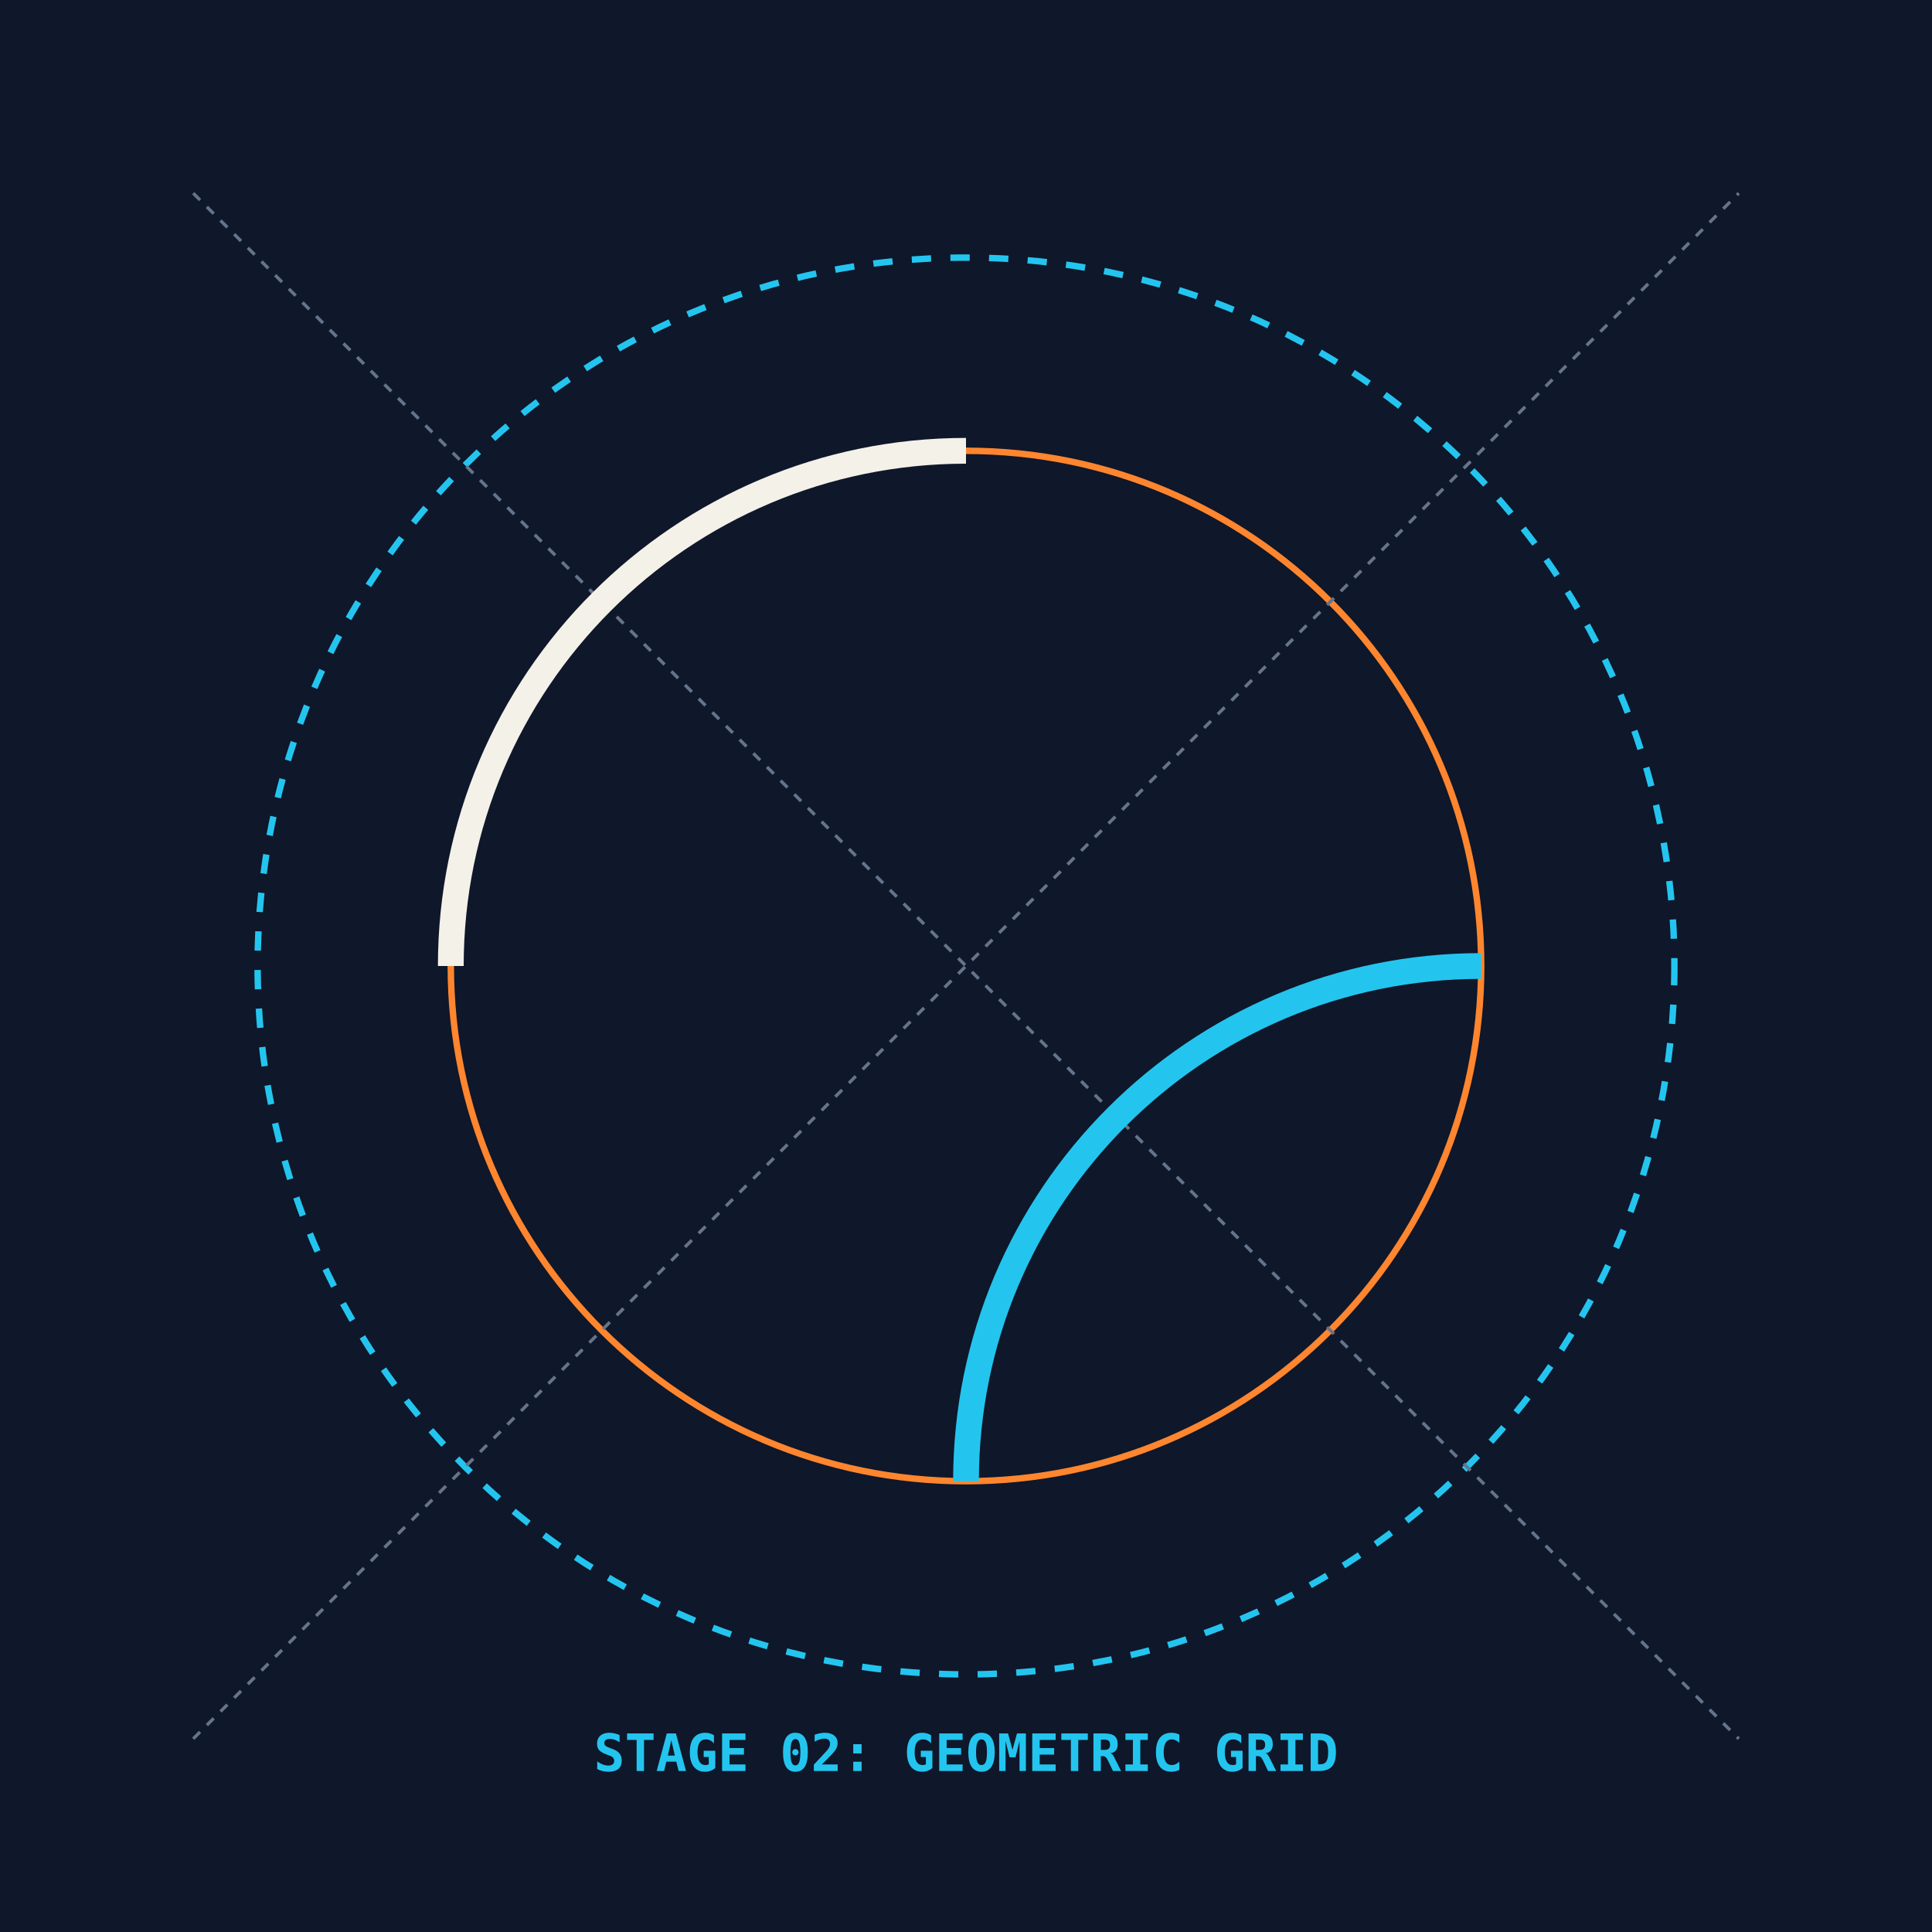
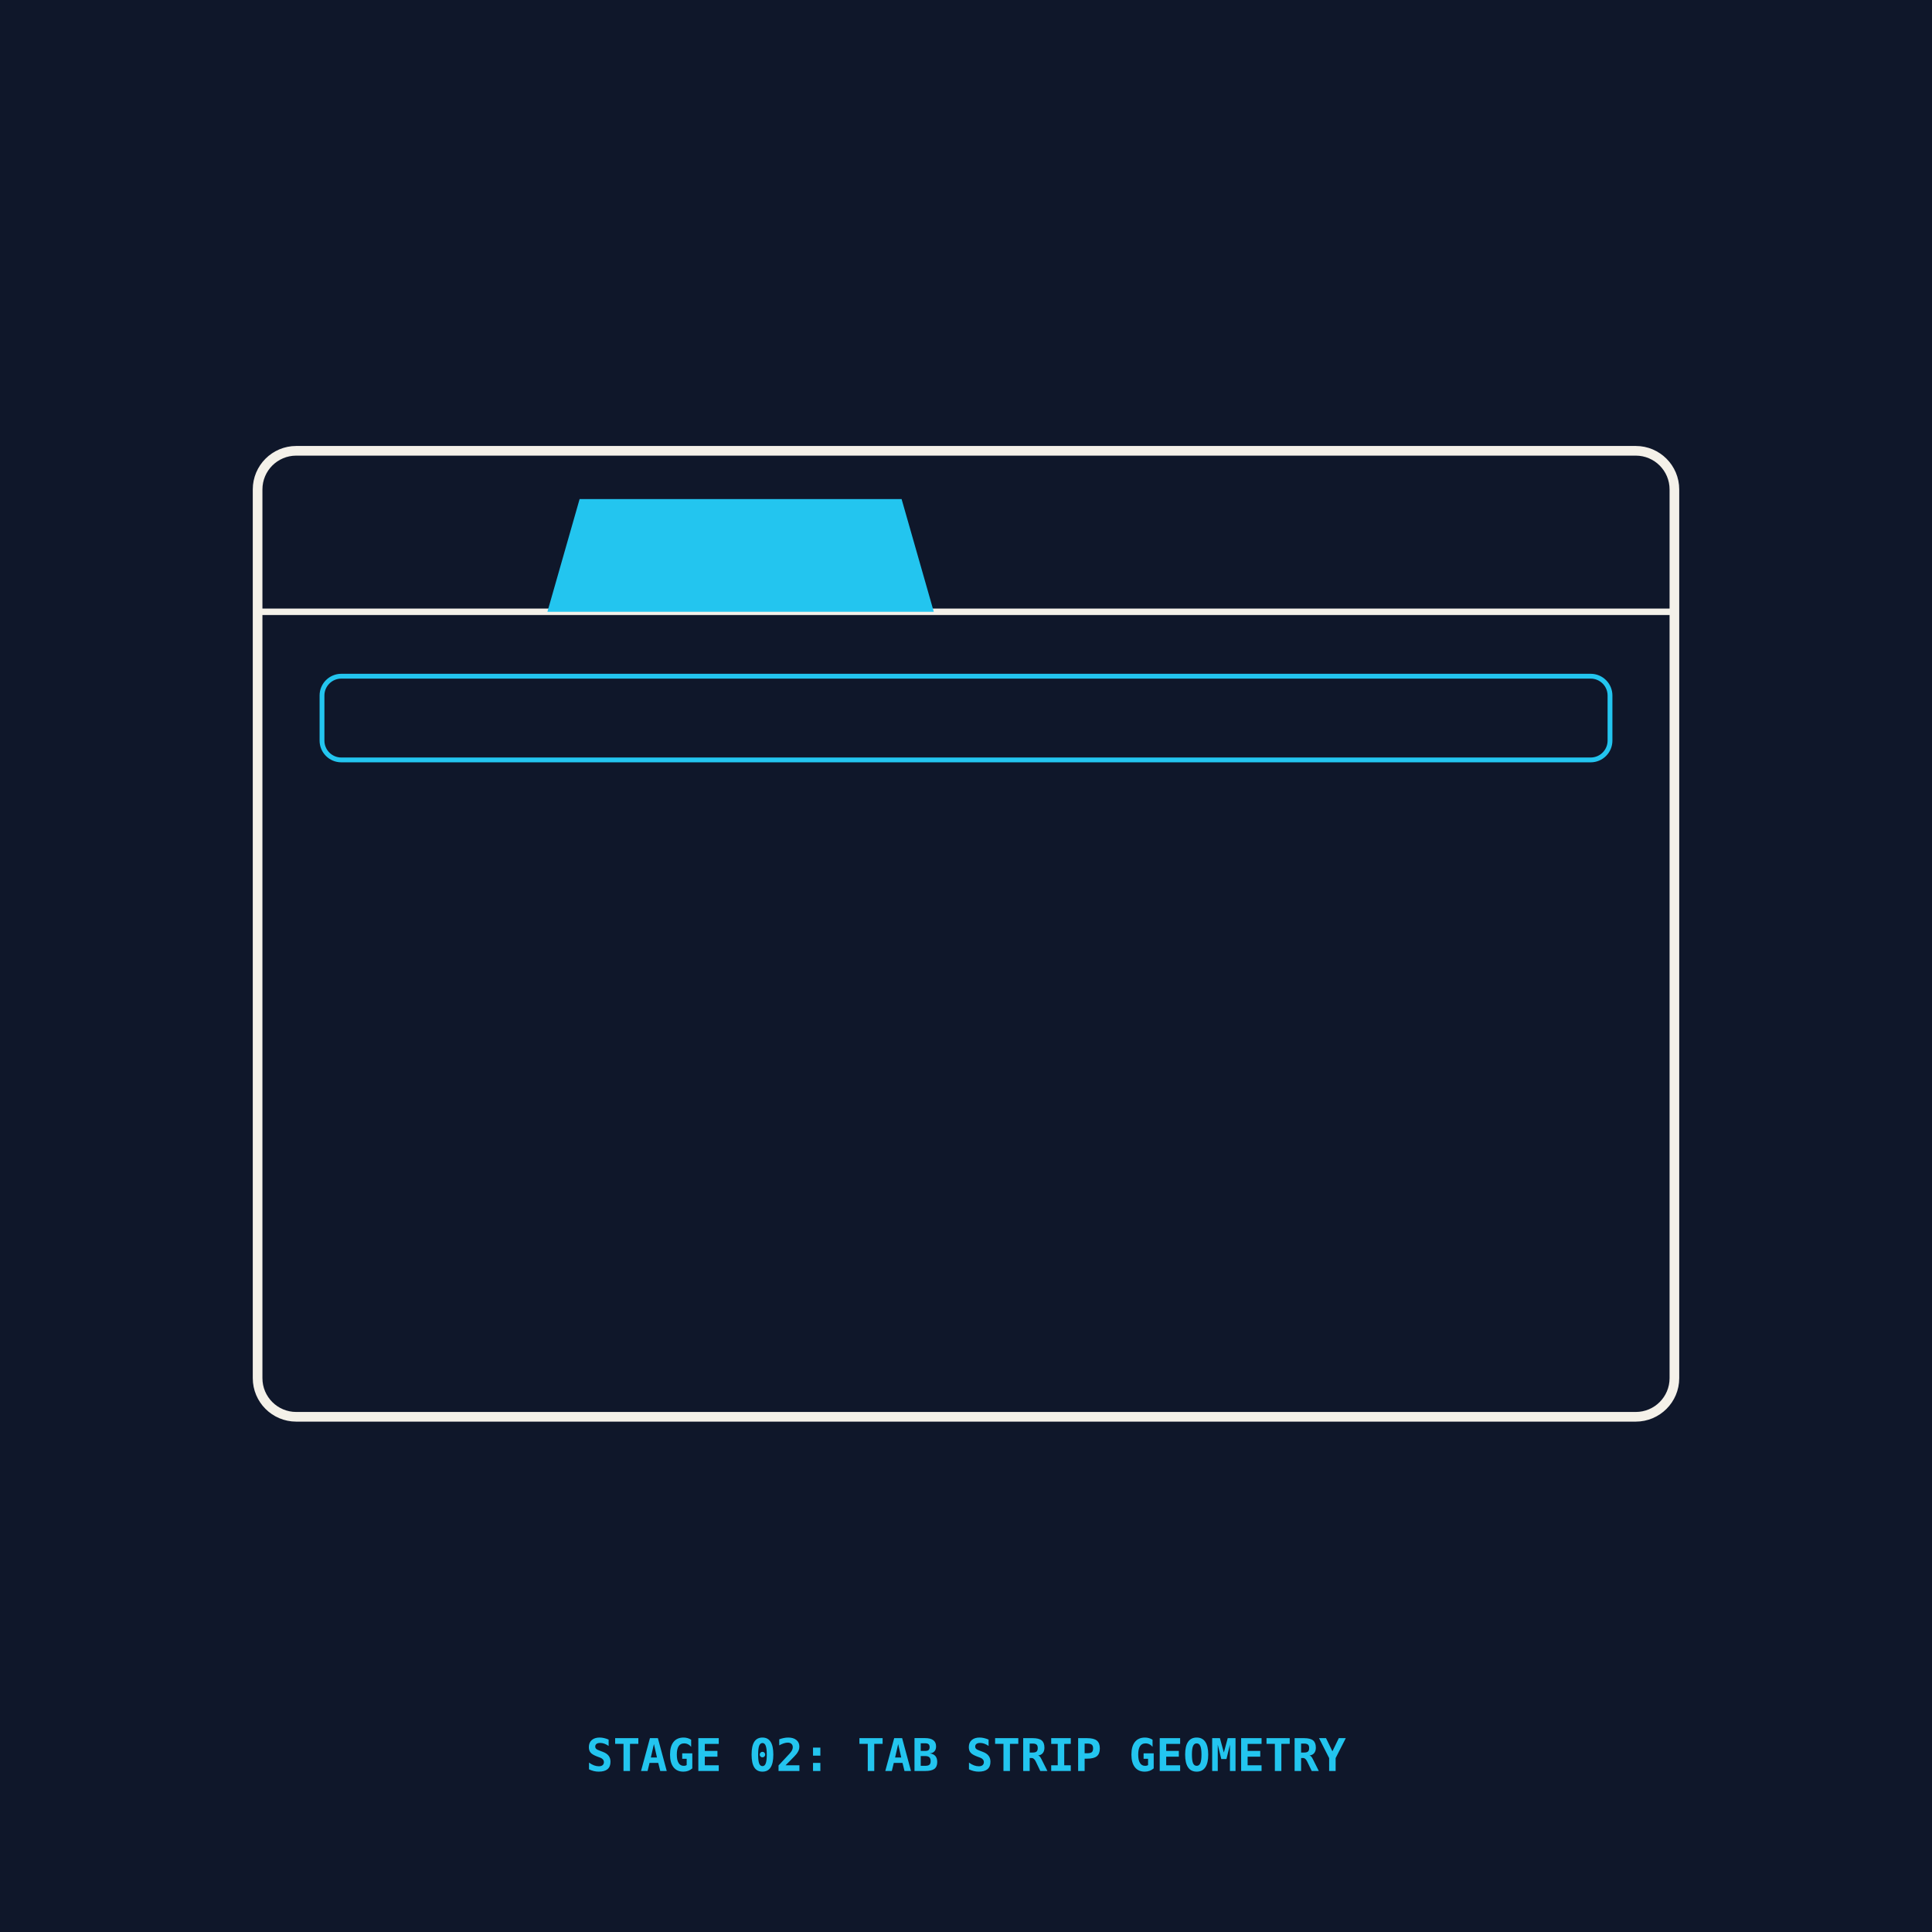
<svg xmlns="http://www.w3.org/2000/svg" viewBox="0 0 600 600" width="600" height="600">
  <rect width="600" height="600" fill="#0f172a" />
-   <g transform="translate(300, 300)">
-     <circle cx="0" cy="0" r="220" fill="none" stroke="#23C5EF" stroke-width="2" stroke-dasharray="6,6" />
-     <circle cx="0" cy="0" r="160" fill="none" stroke="#FF862E" stroke-width="2" />
-     <line x1="-240" y1="-240" x2="240" y2="240" stroke="#64748B" stroke-width="1" stroke-dasharray="3,3" />
-     <line x1="-240" y1="240" x2="240" y2="-240" stroke="#64748B" stroke-width="1" stroke-dasharray="3,3" />
-     <path d="M -160 0 A 160 160 0 0 1 0 -160" fill="none" stroke="#F4F1E9" stroke-width="8" />
-     <path d="M 0 160 A 160 160 0 0 1 160 0" fill="none" stroke="#23C5EF" stroke-width="8" />
+   <g transform="translate(80, 140)">
+     <rect x="0" y="0" width="440" height="300" rx="12" fill="none" stroke="#F4F1E9" stroke-width="3" />
+     <line x1="0" y1="50" x2="440" y2="50" stroke="#F4F1E9" stroke-width="2" />
+     <path d="M 90 50 L 100 15 L 200 15 L 210 50 Z" fill="#23C5EF" />
+     <rect x="20" y="70" width="400" height="26" rx="6" fill="none" stroke="#23C5EF" stroke-width="1.5" />
  </g>
-   <text x="300" y="550" fill="#23C5EF" font-family="monospace" font-size="16" font-weight="bold" text-anchor="middle">STAGE 02: GEOMETRIC GRID</text>
+   <text x="300" y="550" fill="#23C5EF" font-family="monospace" font-size="14" font-weight="bold" text-anchor="middle">STAGE 02: TAB STRIP GEOMETRY</text>
</svg>
